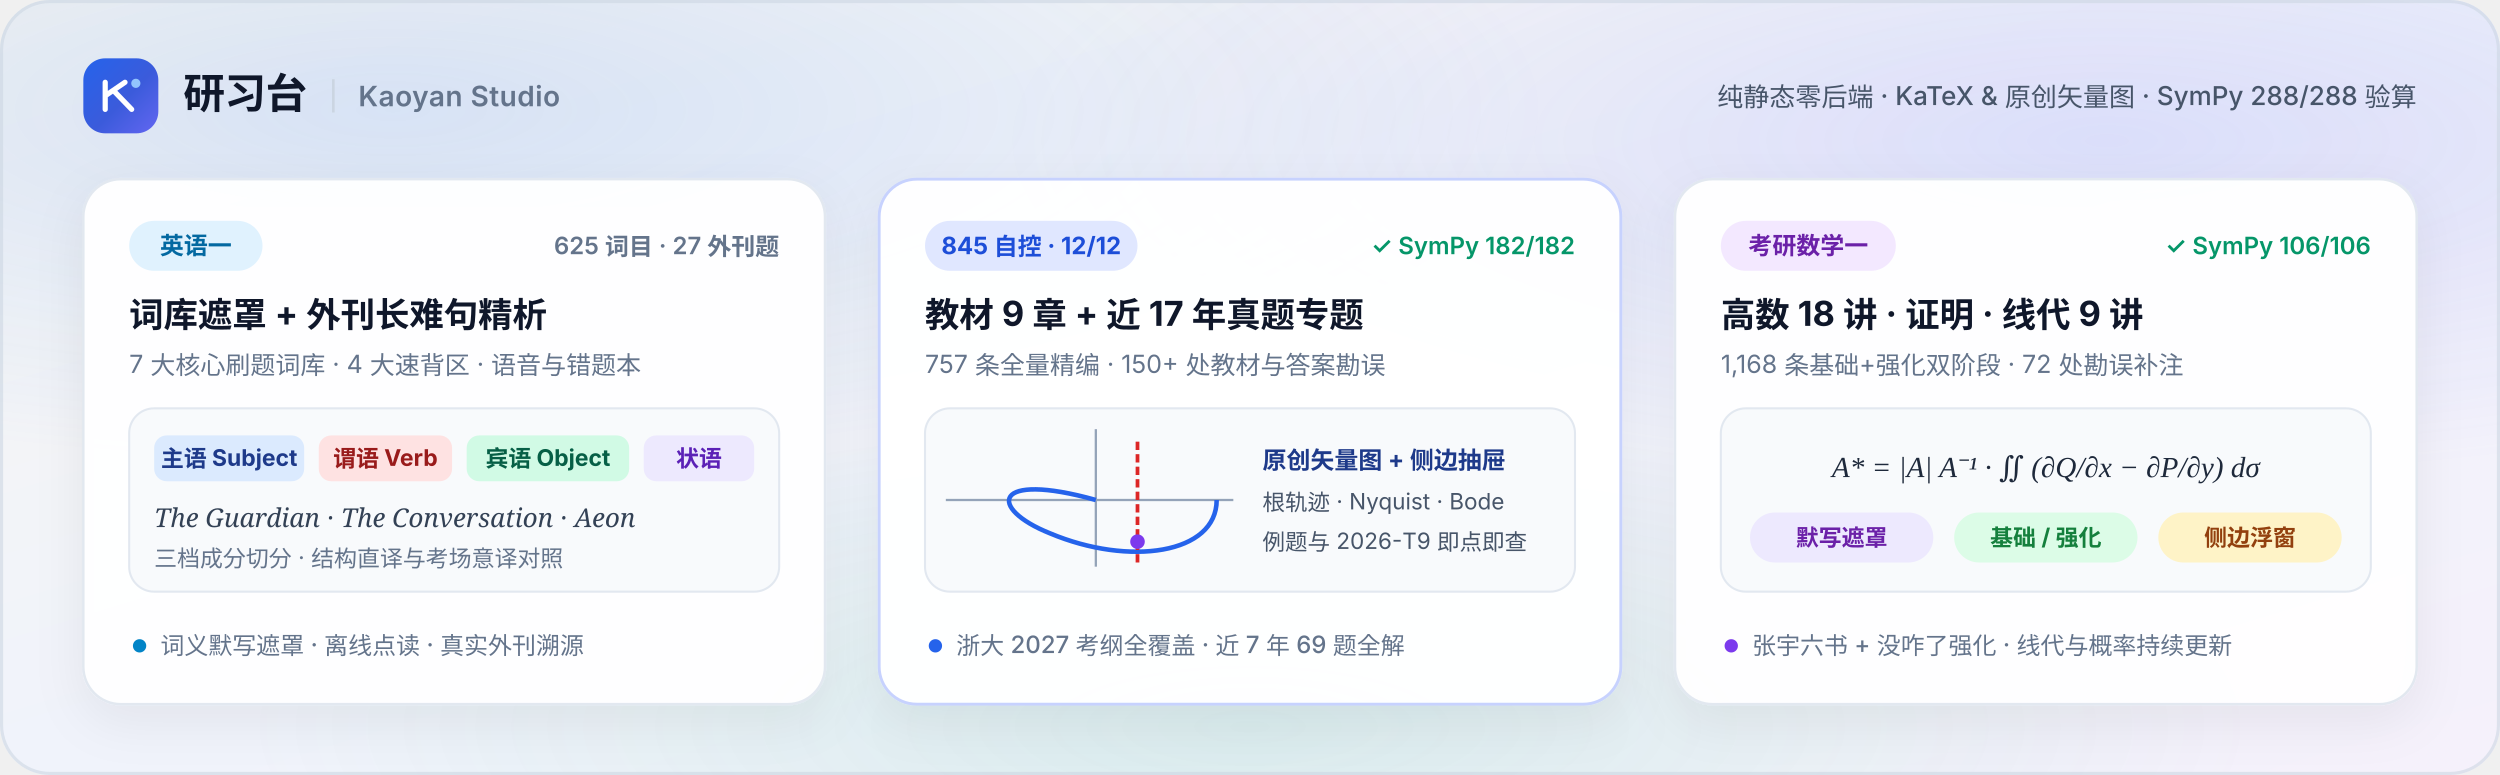
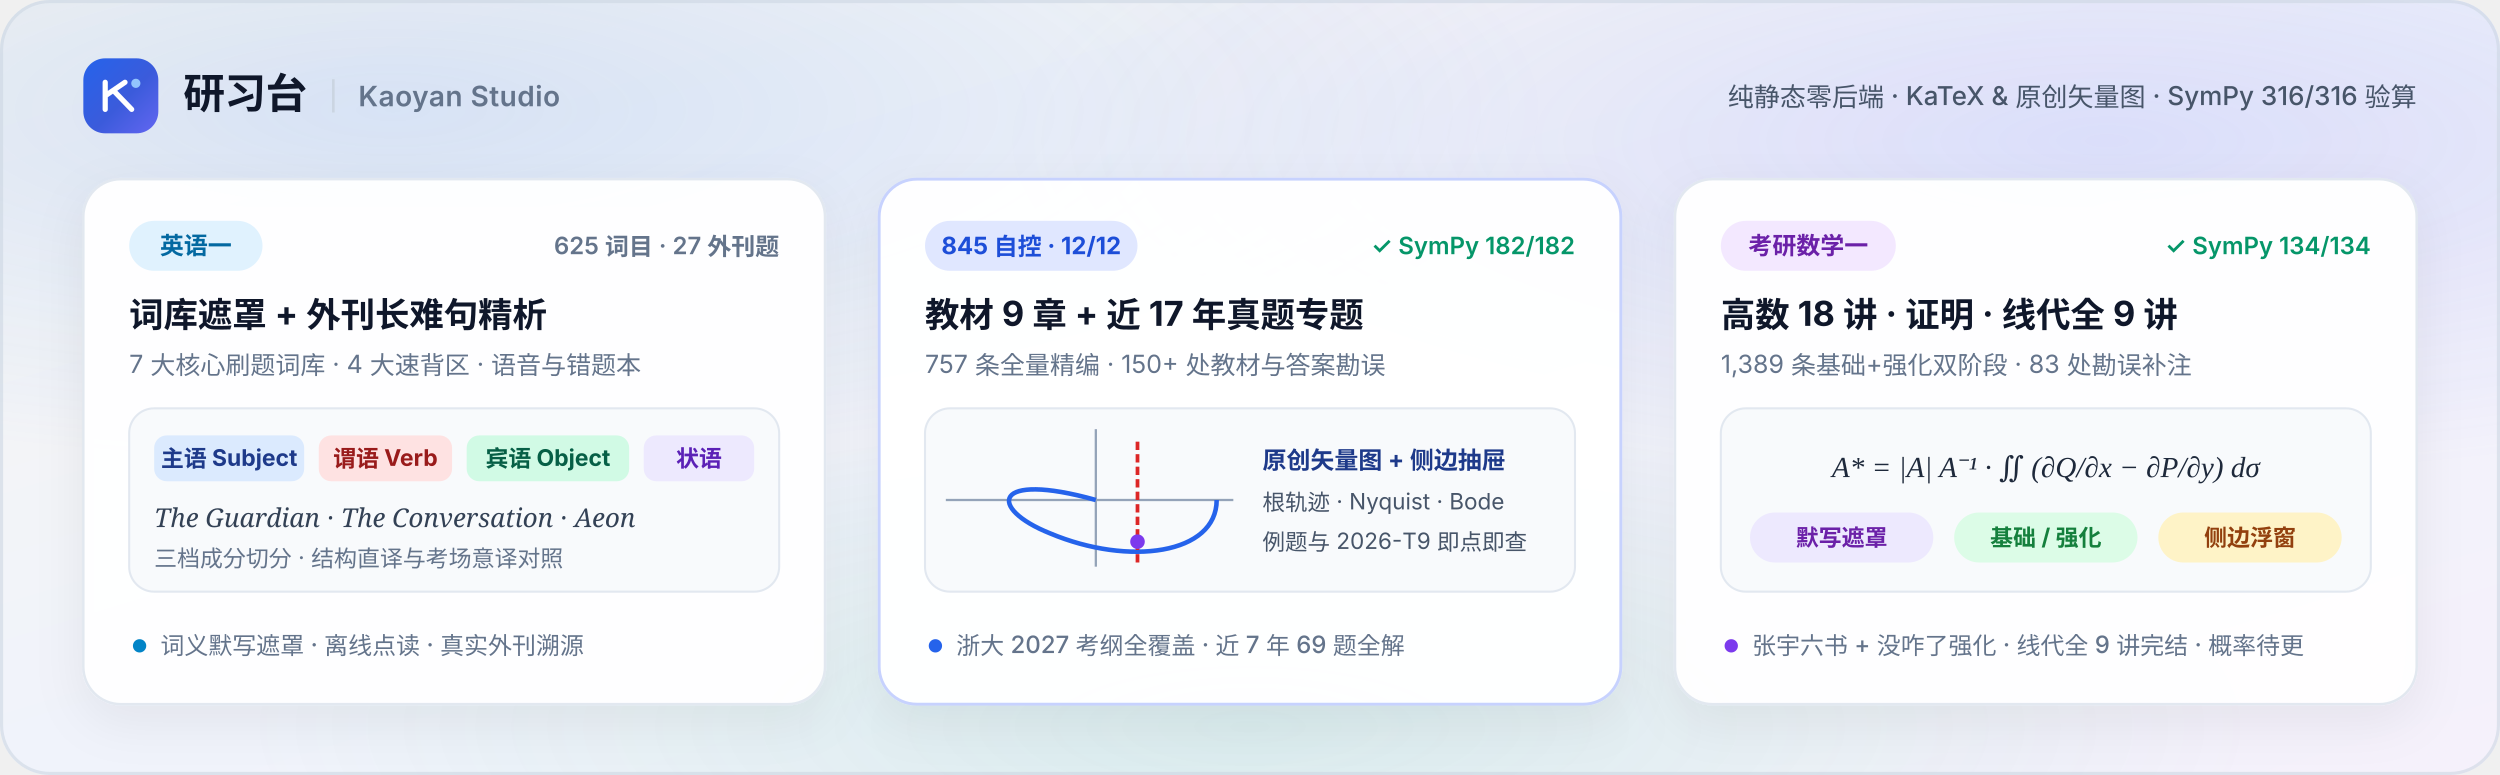
<svg xmlns="http://www.w3.org/2000/svg" viewBox="0 0 1200 372" role="img" aria-label="研习台 · Kaoyan Studio — 考研三科冲刺学习工作台总览封面">
  <defs>
    <linearGradient id="bgCanvas" x1="0" y1="0" x2="1" y2="1">
      <stop offset="0%" stop-color="#f7f6f2" />
      <stop offset="50%" stop-color="#f0f3fb" />
      <stop offset="100%" stop-color="#f5f1fb" />
    </linearGradient>
    <radialGradient id="glowBlue" cx="16%" cy="14%" r="46%">
      <stop offset="0%" stop-color="#3b82f6" stop-opacity="0.16" />
      <stop offset="100%" stop-color="#3b82f6" stop-opacity="0" />
    </radialGradient>
    <radialGradient id="glowIndigo" cx="84%" cy="18%" r="44%">
      <stop offset="0%" stop-color="#6366f1" stop-opacity="0.15" />
      <stop offset="100%" stop-color="#6366f1" stop-opacity="0" />
    </radialGradient>
    <radialGradient id="glowEmerald" cx="50%" cy="94%" r="40%">
      <stop offset="0%" stop-color="#10b981" stop-opacity="0.11" />
      <stop offset="100%" stop-color="#10b981" stop-opacity="0" />
    </radialGradient>
    <linearGradient id="brandSquircle" x1="0" y1="0" x2="1" y2="1">
      <stop offset="0%" stop-color="#2563eb" />
      <stop offset="55%" stop-color="#3b5bdb" />
      <stop offset="100%" stop-color="#6366f1" />
    </linearGradient>
    <filter id="bentoShadow" x="-6%" y="-8%" width="112%" height="124%">
      <feDropShadow dx="0" dy="8" stdDeviation="12" flood-color="#0f172a" flood-opacity="0.065" />
    </filter>
  </defs>
  <rect width="1200" height="372" rx="24" fill="url(#bgCanvas)" />
  <rect width="1200" height="372" rx="24" fill="url(#glowBlue)" />
  <rect width="1200" height="372" rx="24" fill="url(#glowIndigo)" />
  <rect width="1200" height="372" rx="24" fill="url(#glowEmerald)" />
  <rect x="0.75" y="0.75" width="1198.5" height="370.5" rx="23.25" fill="none" stroke="#cbd5e1" stroke-opacity="0.58" stroke-width="1.5" />
  <g transform="translate(40, 28)">
    <rect width="36" height="36" rx="10.5" fill="url(#brandSquircle)" />
    <path d="M 10.5 24.5 L 10.5 11.5 M 10.5 18 L 20 11.5 M 14.8 15.8 L 23.2 24.5" stroke="#ffffff" stroke-width="2.5" stroke-linecap="round" stroke-linejoin="round" fill="none" />
    <circle cx="25.2" cy="12" r="2.2" fill="#93c5fd" />
    <text x="48" y="24" font-family="Inter, 'PingFang SC', 'Microsoft YaHei', system-ui, sans-serif" font-size="20" font-weight="700" fill="#0f172a" letter-spacing="-0.3">研习台</text>
    <line x1="120" y1="10" x2="120" y2="26" stroke="#cbd5e1" stroke-width="1.25" />
    <text x="132" y="23" font-family="Inter, system-ui, sans-serif" font-size="13.5" font-weight="600" fill="#64748b" letter-spacing="0.2">Kaoyan Studio</text>
  </g>
-   <text x="1160" y="51" text-anchor="end" font-family="Inter, 'PingFang SC', 'Microsoft YaHei', system-ui, sans-serif" font-size="12.5" font-weight="500" fill="#475569">纯静态零后端  ·  KaTeX &amp; 原创矢量图  ·  SymPy 288/288 验算</text>
+   <text x="1160" y="51" text-anchor="end" font-family="Inter, 'PingFang SC', 'Microsoft YaHei', system-ui, sans-serif" font-size="12.5" font-weight="500" fill="#475569">纯静态零后端  ·  KaTeX &amp; 原创矢量图  ·  SymPy 316/316 验算</text>
  <g transform="translate(40, 86)">
    <g filter="url(#bentoShadow)">
      <rect width="356" height="252" rx="18" fill="#ffffff" fill-opacity="0.95" stroke="#e2e8f0" stroke-width="1.2" />
    </g>
    <rect x="22" y="20" width="64" height="24" rx="12" fill="#e0f2fe" />
    <text x="54" y="36" text-anchor="middle" font-family="Inter, 'PingFang SC', 'Microsoft YaHei', sans-serif" font-size="11.5" font-weight="700" fill="#0369a1">英语一</text>
    <text x="334" y="36" text-anchor="end" font-family="Inter, 'PingFang SC', system-ui, sans-serif" font-size="11.5" font-weight="600" fill="#64748b">625 词目 · 27 外刊题</text>
    <text x="22" y="71" font-family="Inter, 'PingFang SC', 'Microsoft YaHei', sans-serif" font-size="16.5" font-weight="700" fill="#0f172a">词库遮罩 + 外刊长难句精析</text>
    <text x="22" y="93" font-family="Inter, 'PingFang SC', 'Microsoft YaHei', sans-serif" font-size="12" fill="#64748b">7 大核心刷题词库 · 4 大速背区 · 语音与错题本</text>
    <rect x="22" y="110" width="312" height="88" rx="12" fill="#f8fafc" stroke="#e2e8f0" />
    <rect x="34" y="123" width="72" height="22" rx="6" fill="#dbeafe" />
    <text x="70" y="138" text-anchor="middle" font-family="Inter, 'PingFang SC', sans-serif" font-size="11" font-weight="700" fill="#1e3a8a">主语 Subject</text>
    <rect x="113" y="123" width="64" height="22" rx="6" fill="#fee2e2" />
    <text x="145" y="138" text-anchor="middle" font-family="Inter, 'PingFang SC', sans-serif" font-size="11" font-weight="700" fill="#991b1b">谓语 Verb</text>
    <rect x="184" y="123" width="78" height="22" rx="6" fill="#d1fae5" />
    <text x="223" y="138" text-anchor="middle" font-family="Inter, 'PingFang SC', sans-serif" font-size="11" font-weight="700" fill="#065f46">宾语 Object</text>
    <rect x="269" y="123" width="53" height="22" rx="6" fill="#ede9fe" />
    <text x="295.5" y="138" text-anchor="middle" font-family="Inter, 'PingFang SC', sans-serif" font-size="11" font-weight="700" fill="#5b21b6">状语</text>
    <text x="34" y="167" font-family="Georgia, serif" font-size="12.5" font-style="italic" fill="#334155">The Guardian · The Conversation · Aeon</text>
    <text x="34" y="186" font-family="Inter, 'PingFang SC', sans-serif" font-size="11" fill="#64748b">三档成分切分 · 结构直译与考场意译对照</text>
    <circle cx="27" cy="224" r="3.2" fill="#0284c7" />
    <text x="37" y="228" font-family="Inter, 'PingFang SC', sans-serif" font-size="11.5" font-weight="500" fill="#64748b">词义默写遮罩 · 离线点读 · 真实外刊溯源</text>
  </g>
  <g transform="translate(422, 86)">
    <g filter="url(#bentoShadow)">
      <rect width="356" height="252" rx="18" fill="#ffffff" fill-opacity="0.97" stroke="#c7d2fe" stroke-width="1.4" />
    </g>
    <rect x="22" y="20" width="102" height="24" rx="12" fill="#e0e7ff" />
    <text x="73" y="36" text-anchor="middle" font-family="Inter, 'PingFang SC', 'Microsoft YaHei', sans-serif" font-size="11.5" font-weight="700" fill="#1d4ed8">845 自控 · 12/12</text>
    <text x="334" y="36" text-anchor="end" font-family="Inter, system-ui, sans-serif" font-size="11.5" font-weight="600" fill="#059669">✓ SymPy 182/182</text>
    <text x="22" y="71" font-family="Inter, 'PingFang SC', 'Microsoft YaHei', sans-serif" font-size="16.5" font-weight="700" fill="#0f172a">教材 9 章 + 近 17 年真题专题</text>
    <text x="22" y="93" font-family="Inter, 'PingFang SC', 'Microsoft YaHei', sans-serif" font-size="12" fill="#64748b">757 条全量精编 · 150+ 处教材与答案勘误</text>
    <rect x="22" y="110" width="312" height="88" rx="12" fill="#f8fafc" stroke="#e2e8f0" />
    <g transform="translate(-14, -4)">
      <line x1="46" y1="158" x2="184" y2="158" stroke="#94a3b8" stroke-width="1.1" />
      <line x1="118" y1="124" x2="118" y2="190" stroke="#94a3b8" stroke-width="1.1" />
      <path d="M 176 158 C 176 184, 134 190, 96 174 C 66 162, 68 144, 118 158" fill="none" stroke="#2563eb" stroke-width="2.2" />
      <line x1="138" y1="130" x2="138" y2="188" stroke="#dc2626" stroke-width="1.8" stroke-dasharray="4 2" />
      <circle cx="138" cy="178" r="3.5" fill="#7c3aed" />
    </g>
    <text x="184" y="139" font-family="Inter, 'PingFang SC', sans-serif" font-size="11.5" font-weight="700" fill="#1e3a8a">原创矢量图 + 侧边抽屉</text>
    <text x="184" y="159" font-family="Inter, 'PingFang SC', sans-serif" font-size="10.8" fill="#475569">根轨迹 · Nyquist · Bode</text>
    <text x="184" y="178" font-family="Inter, 'PingFang SC', sans-serif" font-size="10.8" fill="#475569">例题与 2026-T9 即点即查</text>
    <circle cx="27" cy="224" r="3.2" fill="#2563eb" />
    <text x="37" y="228" font-family="Inter, 'PingFang SC', sans-serif" font-size="11.5" font-weight="500" fill="#64748b">浙大 2027 考纲全覆盖 · 近 7 年 69 题全解</text>
  </g>
  <g transform="translate(804, 86)">
    <g filter="url(#bentoShadow)">
      <rect width="356" height="252" rx="18" fill="#ffffff" fill-opacity="0.95" stroke="#e2e8f0" stroke-width="1.2" />
    </g>
    <rect x="22" y="20" width="84" height="24" rx="12" fill="#f3e8ff" />
    <text x="64" y="36" text-anchor="middle" font-family="Inter, 'PingFang SC', 'Microsoft YaHei', sans-serif" font-size="11.5" font-weight="700" fill="#6b21a8">考研数学一</text>
-     <text x="334" y="36" text-anchor="end" font-family="Inter, system-ui, sans-serif" font-size="11.5" font-weight="600" fill="#059669">✓ SymPy 106/106</text>
-     <text x="22" y="71" font-family="Inter, 'PingFang SC', 'Microsoft YaHei', sans-serif" font-size="16.5" font-weight="700" fill="#0f172a">高数 18 讲 · 证明 · 线代 9 讲</text>
-     <text x="22" y="93" font-family="Inter, 'PingFang SC', 'Microsoft YaHei', sans-serif" font-size="12" fill="#64748b">1,168 条基础+强化双阶段 · 72 处勘误补注</text>
+     <text x="334" y="36" text-anchor="end" font-family="Inter, system-ui, sans-serif" font-size="11.5" font-weight="600" fill="#059669">✓ SymPy 134/134</text>
+     <text x="22" y="71" font-family="Inter, 'PingFang SC', 'Microsoft YaHei', sans-serif" font-size="16.5" font-weight="700" fill="#0f172a">高数 18 讲 · 证明 · 线代全 9 讲</text>
+     <text x="22" y="93" font-family="Inter, 'PingFang SC', 'Microsoft YaHei', sans-serif" font-size="12" fill="#64748b">1,389 条基础+强化双阶段 · 83 处勘误补注</text>
    <rect x="22" y="110" width="312" height="88" rx="12" fill="#f8fafc" stroke="#e2e8f0" />
    <text x="178" y="143" text-anchor="middle" font-family="Georgia, 'Times New Roman', serif" font-size="14" font-style="italic" fill="#1e293b">A* = |A| A⁻¹  ·  ∬ (∂Q/∂x − ∂P/∂y) dσ</text>
    <rect x="36" y="160" width="88" height="24" rx="12" fill="#ede9fe" />
    <text x="80" y="176" text-anchor="middle" font-family="Inter, 'PingFang SC', sans-serif" font-size="11" font-weight="700" fill="#6b21a8">默写遮罩</text>
    <rect x="134" y="160" width="88" height="24" rx="12" fill="#dcfce7" />
    <text x="178" y="176" text-anchor="middle" font-family="Inter, 'PingFang SC', sans-serif" font-size="11" font-weight="700" fill="#15803d">基础 / 强化</text>
    <rect x="232" y="160" width="88" height="24" rx="12" fill="#fef3c7" />
    <text x="276" y="176" text-anchor="middle" font-family="Inter, 'PingFang SC', sans-serif" font-size="11" font-weight="700" fill="#92400e">侧边浮窗</text>
    <circle cx="27" cy="224" r="3.2" fill="#7c3aed" />
-     <text x="37" y="228" font-family="Inter, 'PingFang SC', sans-serif" font-size="11.5" font-weight="500" fill="#64748b">张宇六书 + 没咋了强化 · 线代与概率持续更新</text>
+     <text x="37" y="228" font-family="Inter, 'PingFang SC', sans-serif" font-size="11.5" font-weight="500" fill="#64748b">张宇六书 + 没咋了强化 · 线代全 9 讲完结 · 概率待更</text>
  </g>
</svg>
